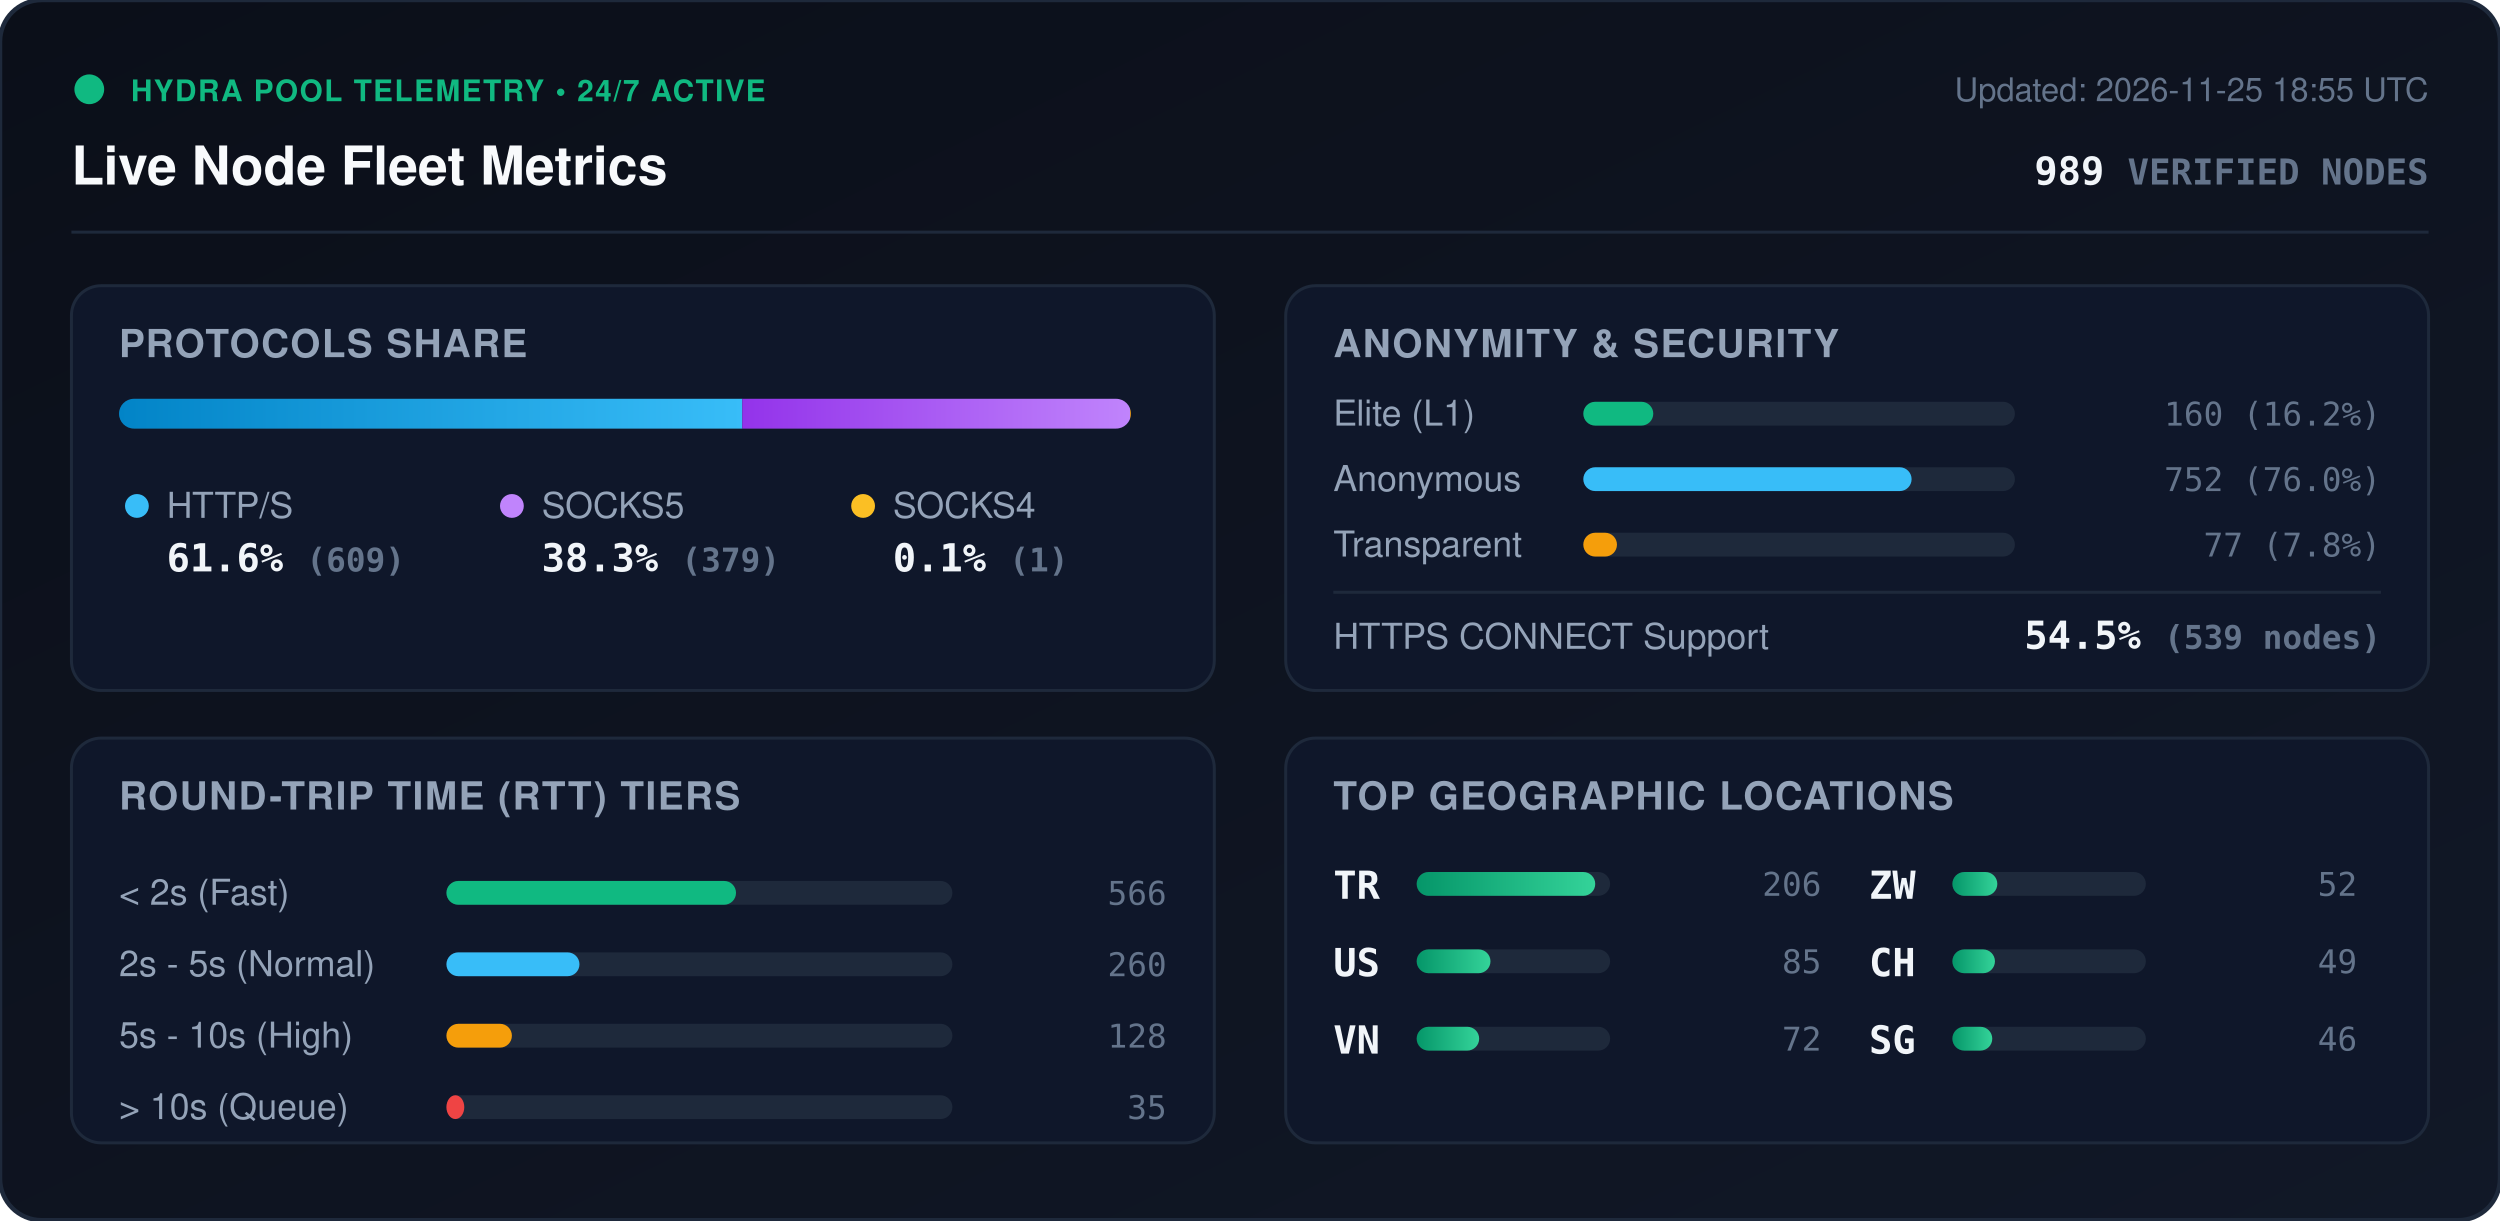
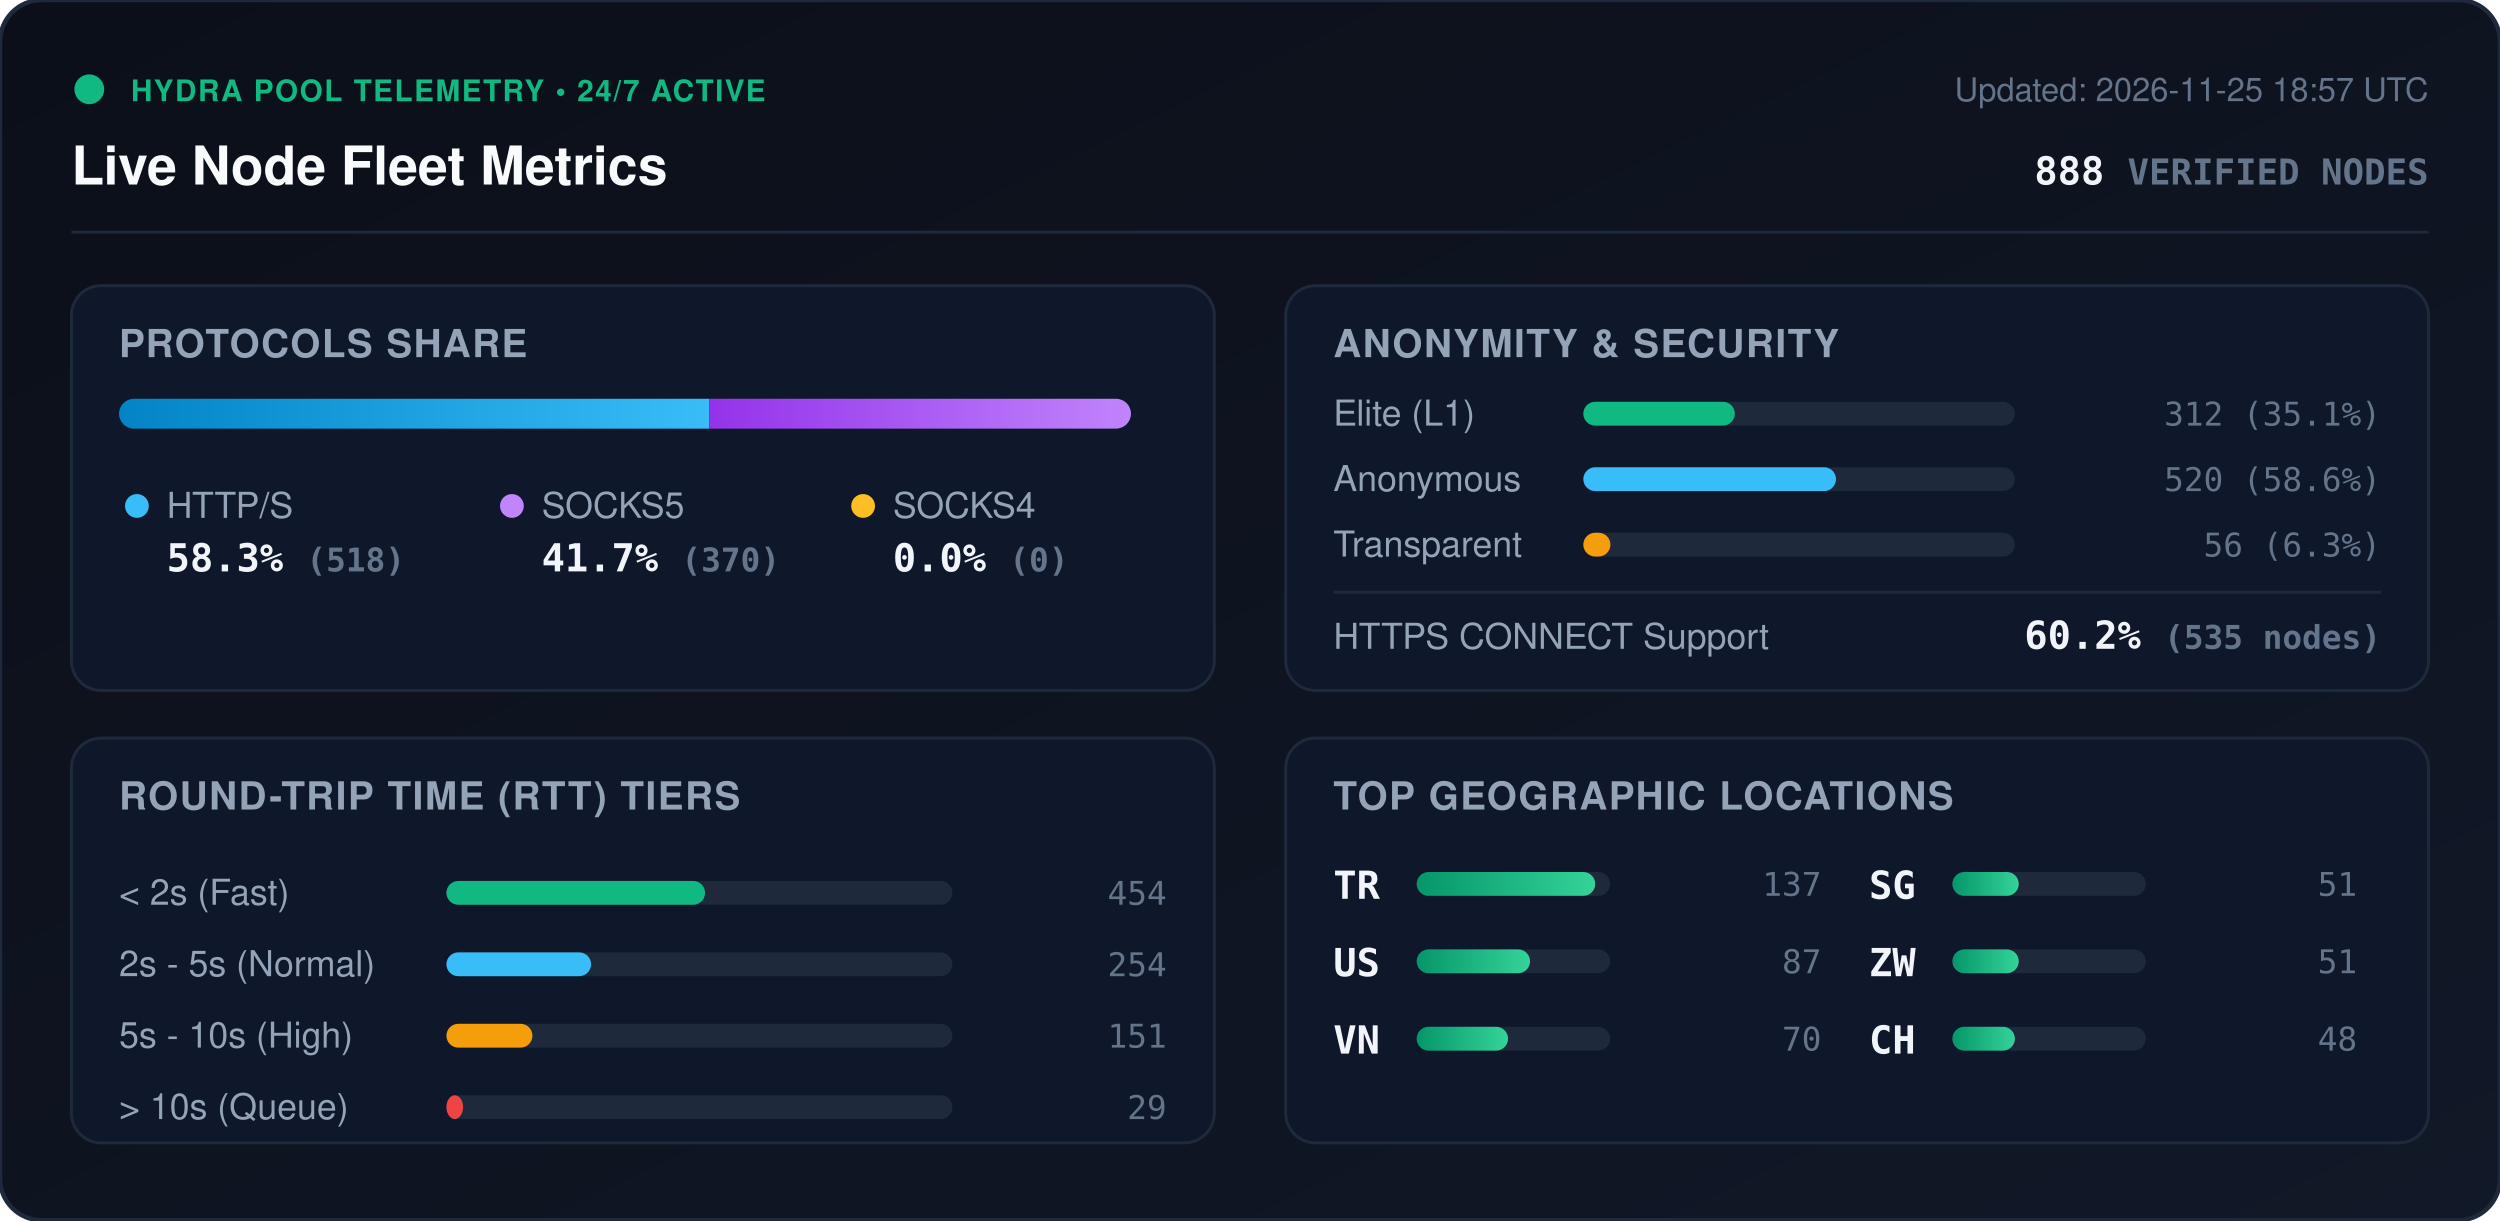
<svg xmlns="http://www.w3.org/2000/svg" viewBox="0 0 840 410" width="840" height="410" style="max-width: 100%; height: auto;">
  <defs>
    <linearGradient id="bg" x1="0%" y1="0%" x2="100%" y2="100%">
      <stop offset="0%" stop-color="#0b0f19" />
      <stop offset="100%" stop-color="#111827" />
    </linearGradient>
    <linearGradient id="bar-http" x1="0%" y1="0%" x2="100%" y2="0%">
      <stop offset="0%" stop-color="#0284c7" />
      <stop offset="100%" stop-color="#38bdf8" />
    </linearGradient>
    <linearGradient id="bar-socks5" x1="0%" y1="0%" x2="100%" y2="0%">
      <stop offset="0%" stop-color="#9333ea" />
      <stop offset="100%" stop-color="#c084fc" />
    </linearGradient>
    <linearGradient id="bar-socks4" x1="0%" y1="0%" x2="100%" y2="0%">
      <stop offset="0%" stop-color="#d97706" />
      <stop offset="100%" stop-color="#fbbf24" />
    </linearGradient>
    <linearGradient id="bar-green" x1="0%" y1="0%" x2="100%" y2="0%">
      <stop offset="0%" stop-color="#059669" />
      <stop offset="100%" stop-color="#34d399" />
    </linearGradient>
    <clipPath id="prog-track-clip">
      <rect width="340.0" height="10" rx="5" />
    </clipPath>
    <style>
      .title { font: 700 18px -apple-system, BlinkMacSystemFont, 'Segoe UI', Helvetica, Arial, sans-serif; fill: #f8fafc; }
      .sub { font: 500 11px -apple-system, BlinkMacSystemFont, 'Segoe UI', Helvetica, Arial, sans-serif; fill: #64748b; }
      .section-hdr { font: 600 13px -apple-system, BlinkMacSystemFont, 'Segoe UI', Helvetica, Arial, sans-serif; fill: #94a3b8; letter-spacing: 0.5px; }
      .metric-val { font: 700 13px -apple-system, BlinkMacSystemFont, 'Segoe UI', Helvetica, Arial, sans-serif; fill: #f1f5f9; }
      .metric-lbl { font: 500 12px -apple-system, BlinkMacSystemFont, 'Segoe UI', Helvetica, Arial, sans-serif; fill: #94a3b8; }
      .badge-txt { font: 700 10px -apple-system, BlinkMacSystemFont, 'Segoe UI', Helvetica, Arial, sans-serif; fill: #10b981; letter-spacing: 0.5px; }
      .mono { font-family: ui-monospace, SFMono-Regular, Menlo, Monaco, Consolas, monospace; }
      .pulse { animation: beacon 2s infinite ease-in-out; }
      @keyframes beacon { 0%, 100% { opacity: 1; } 50% { opacity: 0.35; } }
    </style>
  </defs>
  <rect width="840" height="410" rx="14" fill="url(#bg)" stroke="#1e293b" stroke-width="1.5" />
  <g transform="translate(24, 24)">
    <circle cx="6" cy="6" r="5" fill="#10b981" class="pulse" />
    <text x="20" y="10" class="badge-txt">HYDRA POOL TELEMETRY • 24/7 ACTIVE</text>
    <text x="0" y="38" class="title">Live Node Fleet Metrics</text>
-     <text x="792" y="10" text-anchor="end" class="sub">Updated: 2026-11-25 18:55 UTC</text>
-     <text x="792" y="38" text-anchor="end" class="metric-val mono" fill="#38bdf8">989 <tspan font-size="12" fill="#64748b">VERIFIED NODES</tspan>
+     <text x="792" y="10" text-anchor="end" class="sub">Updated: 2026-11-25 18:57 UTC</text>
+     <text x="792" y="38" text-anchor="end" class="metric-val mono" fill="#38bdf8">888 <tspan font-size="12" fill="#64748b">VERIFIED NODES</tspan>
    </text>
  </g>
  <line x1="24" y1="78" x2="816" y2="78" stroke="#1e293b" stroke-width="1" />
  <g transform="translate(24, 96)">
    <rect width="384" height="136" rx="10" fill="#0f172a" stroke="#1e293b" />
    <text x="16" y="24" class="section-hdr">PROTOCOLS SHARE</text>
    <g transform="translate(16, 38)">
      <rect width="340.0" height="10" rx="5" fill="#1e293b" />
      <g clip-path="url(#prog-track-clip)">
-         <rect x="0" width="209.4" height="10" fill="url(#bar-http)" />
-         <rect x="209.4" width="130.3" height="10" fill="url(#bar-socks5)" />
-         <rect x="339.7" width="0.3" height="10" fill="url(#bar-socks4)" />
+         <rect x="0" width="198.3" height="10" fill="url(#bar-http)" />
+         <rect x="198.3" width="141.7" height="10" fill="url(#bar-socks5)" />
+         <rect x="340.0" width="0.0" height="10" fill="url(#bar-socks4)" />
      </g>
    </g>
    <g transform="translate(16, 68)">
      <circle cx="6" cy="6" r="4" fill="#38bdf8" />
      <text x="16" y="10" class="metric-lbl">HTTP/S</text>
-       <text x="16" y="28" class="metric-val mono">61.6% <tspan font-size="11" fill="#64748b">(609)</tspan>
+       <text x="16" y="28" class="metric-val mono">58.3% <tspan font-size="11" fill="#64748b">(518)</tspan>
      </text>
      <circle cx="132" cy="6" r="4" fill="#c084fc" />
      <text x="142" y="10" class="metric-lbl">SOCKS5</text>
-       <text x="142" y="28" class="metric-val mono">38.3% <tspan font-size="11" fill="#64748b">(379)</tspan>
+       <text x="142" y="28" class="metric-val mono">41.7% <tspan font-size="11" fill="#64748b">(370)</tspan>
      </text>
      <circle cx="250" cy="6" r="4" fill="#fbbf24" />
      <text x="260" y="10" class="metric-lbl">SOCKS4</text>
-       <text x="260" y="28" class="metric-val mono">0.1% <tspan font-size="11" fill="#64748b">(1)</tspan>
+       <text x="260" y="28" class="metric-val mono">0.0% <tspan font-size="11" fill="#64748b">(0)</tspan>
      </text>
    </g>
  </g>
  <g transform="translate(432, 96)">
    <rect width="384" height="136" rx="10" fill="#0f172a" stroke="#1e293b" />
    <text x="16" y="24" class="section-hdr">ANONYMITY &amp; SECURITY</text>
    <text x="16" y="47" class="metric-lbl">Elite (L1)</text>
    <rect x="100" y="39" width="145.0" height="8" rx="4" fill="#1e293b" />
-     <rect x="100" y="39" width="23.5" height="8" rx="4" fill="#10b981" />
-     <text x="368" y="47" text-anchor="end" class="mono sub" fill="#e2e8f0">160 (16.2%)</text>
+     <rect x="100" y="39" width="50.9" height="8" rx="4" fill="#10b981" />
+     <text x="368" y="47" text-anchor="end" class="mono sub" fill="#e2e8f0">312 (35.1%)</text>
    <text x="16" y="69" class="metric-lbl">Anonymous</text>
    <rect x="100" y="61" width="145.0" height="8" rx="4" fill="#1e293b" />
-     <rect x="100" y="61" width="110.3" height="8" rx="4" fill="#38bdf8" />
-     <text x="368" y="69" text-anchor="end" class="mono sub" fill="#e2e8f0">752 (76.0%)</text>
+     <rect x="100" y="61" width="84.9" height="8" rx="4" fill="#38bdf8" />
+     <text x="368" y="69" text-anchor="end" class="mono sub" fill="#e2e8f0">520 (58.6%)</text>
    <text x="16" y="91" class="metric-lbl">Transparent</text>
    <rect x="100" y="83" width="145.0" height="8" rx="4" fill="#1e293b" />
-     <rect x="100" y="83" width="11.3" height="8" rx="4" fill="#f59e0b" />
-     <text x="368" y="91" text-anchor="end" class="mono sub" fill="#e2e8f0">77 (7.8%)</text>
+     <rect x="100" y="83" width="9.1" height="8" rx="4" fill="#f59e0b" />
+     <text x="368" y="91" text-anchor="end" class="mono sub" fill="#e2e8f0">56 (6.3%)</text>
    <line x1="16" y1="103" x2="368" y2="103" stroke="#1e293b" stroke-width="1" />
    <text x="16" y="122" class="metric-lbl">HTTPS CONNECT Support</text>
-     <text x="368" y="122" text-anchor="end" class="metric-val mono" fill="#34d399">54.5% <tspan font-size="11" fill="#64748b">(539 nodes)</tspan>
+     <text x="368" y="122" text-anchor="end" class="metric-val mono" fill="#34d399">60.2% <tspan font-size="11" fill="#64748b">(535 nodes)</tspan>
    </text>
  </g>
  <g transform="translate(24, 248)">
    <rect width="384" height="136" rx="10" fill="#0f172a" stroke="#1e293b" />
    <text x="16" y="24" class="section-hdr">ROUND-TRIP TIME (RTT) TIERS</text>
    <g transform="translate(16, 42)">
      <text x="0" y="14" class="metric-lbl">&lt; 2s (Fast)</text>
      <rect x="110" y="6" width="170" height="8" rx="4" fill="#1e293b" />
-       <rect x="110" y="6" width="97.3" height="8" rx="4" fill="#10b981" />
-       <text x="352" y="14" text-anchor="end" class="mono sub">566</text>
+       <rect x="110" y="6" width="86.9" height="8" rx="4" fill="#10b981" />
+       <text x="352" y="14" text-anchor="end" class="mono sub">454</text>
      <text x="0" y="38" class="metric-lbl">2s - 5s (Normal)</text>
      <rect x="110" y="30" width="170" height="8" rx="4" fill="#1e293b" />
-       <rect x="110" y="30" width="44.7" height="8" rx="4" fill="#38bdf8" />
-       <text x="352" y="38" text-anchor="end" class="mono sub">260</text>
+       <rect x="110" y="30" width="48.6" height="8" rx="4" fill="#38bdf8" />
+       <text x="352" y="38" text-anchor="end" class="mono sub">254</text>
      <text x="0" y="62" class="metric-lbl">5s - 10s (High)</text>
      <rect x="110" y="54" width="170" height="8" rx="4" fill="#1e293b" />
-       <rect x="110" y="54" width="22.0" height="8" rx="4" fill="#f59e0b" />
-       <text x="352" y="62" text-anchor="end" class="mono sub">128</text>
+       <rect x="110" y="54" width="28.9" height="8" rx="4" fill="#f59e0b" />
+       <text x="352" y="62" text-anchor="end" class="mono sub">151</text>
      <text x="0" y="86" class="metric-lbl">&gt; 10s (Queue)</text>
      <rect x="110" y="78" width="170" height="8" rx="4" fill="#1e293b" />
-       <rect x="110" y="78" width="6.0" height="8" rx="4" fill="#ef4444" />
-       <text x="352" y="86" text-anchor="end" class="mono sub">35</text>
+       <rect x="110" y="78" width="5.6" height="8" rx="4" fill="#ef4444" />
+       <text x="352" y="86" text-anchor="end" class="mono sub">29</text>
    </g>
  </g>
  <g transform="translate(432, 248)">
    <rect width="384" height="136" rx="10" fill="#0f172a" stroke="#1e293b" />
    <text x="16" y="24" class="section-hdr">TOP GEOGRAPHIC LOCATIONS</text>
    <g transform="translate(16, 42)">
      <g transform="translate(0, 0)">
        <text x="0" y="12" class="mono metric-val" font-size="12">TR</text>
        <rect x="28" y="3" width="65" height="8" rx="4" fill="#1e293b" />
        <rect x="28" y="3" width="60.0" height="8" rx="4" fill="url(#bar-green)" />
-         <text x="164" y="11" text-anchor="end" class="mono sub">206</text>
+         <text x="164" y="11" text-anchor="end" class="mono sub">137</text>
      </g>
      <g transform="translate(0, 26)">
        <text x="0" y="12" class="mono metric-val" font-size="12">US</text>
        <rect x="28" y="3" width="65" height="8" rx="4" fill="#1e293b" />
-         <rect x="28" y="3" width="24.8" height="8" rx="4" fill="url(#bar-green)" />
-         <text x="164" y="11" text-anchor="end" class="mono sub">85</text>
+         <rect x="28" y="3" width="38.1" height="8" rx="4" fill="url(#bar-green)" />
+         <text x="164" y="11" text-anchor="end" class="mono sub">87</text>
      </g>
      <g transform="translate(0, 52)">
        <text x="0" y="12" class="mono metric-val" font-size="12">VN</text>
        <rect x="28" y="3" width="65" height="8" rx="4" fill="#1e293b" />
-         <rect x="28" y="3" width="21.0" height="8" rx="4" fill="url(#bar-green)" />
-         <text x="164" y="11" text-anchor="end" class="mono sub">72</text>
+         <rect x="28" y="3" width="30.7" height="8" rx="4" fill="url(#bar-green)" />
+         <text x="164" y="11" text-anchor="end" class="mono sub">70</text>
      </g>
      <g transform="translate(180, 0)">
+         <text x="0" y="12" class="mono metric-val" font-size="12">SG</text>
+         <rect x="28" y="3" width="65" height="8" rx="4" fill="#1e293b" />
+         <rect x="28" y="3" width="22.3" height="8" rx="4" fill="url(#bar-green)" />
+         <text x="164" y="11" text-anchor="end" class="mono sub">51</text>
+       </g>
+       <g transform="translate(180, 26)">
        <text x="0" y="12" class="mono metric-val" font-size="12">ZW</text>
        <rect x="28" y="3" width="65" height="8" rx="4" fill="#1e293b" />
-         <rect x="28" y="3" width="15.1" height="8" rx="4" fill="url(#bar-green)" />
-         <text x="164" y="11" text-anchor="end" class="mono sub">52</text>
+         <rect x="28" y="3" width="22.3" height="8" rx="4" fill="url(#bar-green)" />
+         <text x="164" y="11" text-anchor="end" class="mono sub">51</text>
      </g>
-       <g transform="translate(180, 26)">
+       <g transform="translate(180, 52)">
        <text x="0" y="12" class="mono metric-val" font-size="12">CH</text>
        <rect x="28" y="3" width="65" height="8" rx="4" fill="#1e293b" />
-         <rect x="28" y="3" width="14.3" height="8" rx="4" fill="url(#bar-green)" />
-         <text x="164" y="11" text-anchor="end" class="mono sub">49</text>
-       </g>
-       <g transform="translate(180, 52)">
-         <text x="0" y="12" class="mono metric-val" font-size="12">SG</text>
-         <rect x="28" y="3" width="65" height="8" rx="4" fill="#1e293b" />
-         <rect x="28" y="3" width="13.4" height="8" rx="4" fill="url(#bar-green)" />
-         <text x="164" y="11" text-anchor="end" class="mono sub">46</text>
+         <rect x="28" y="3" width="21.0" height="8" rx="4" fill="url(#bar-green)" />
+         <text x="164" y="11" text-anchor="end" class="mono sub">48</text>
      </g>
    </g>
  </g>
</svg>
